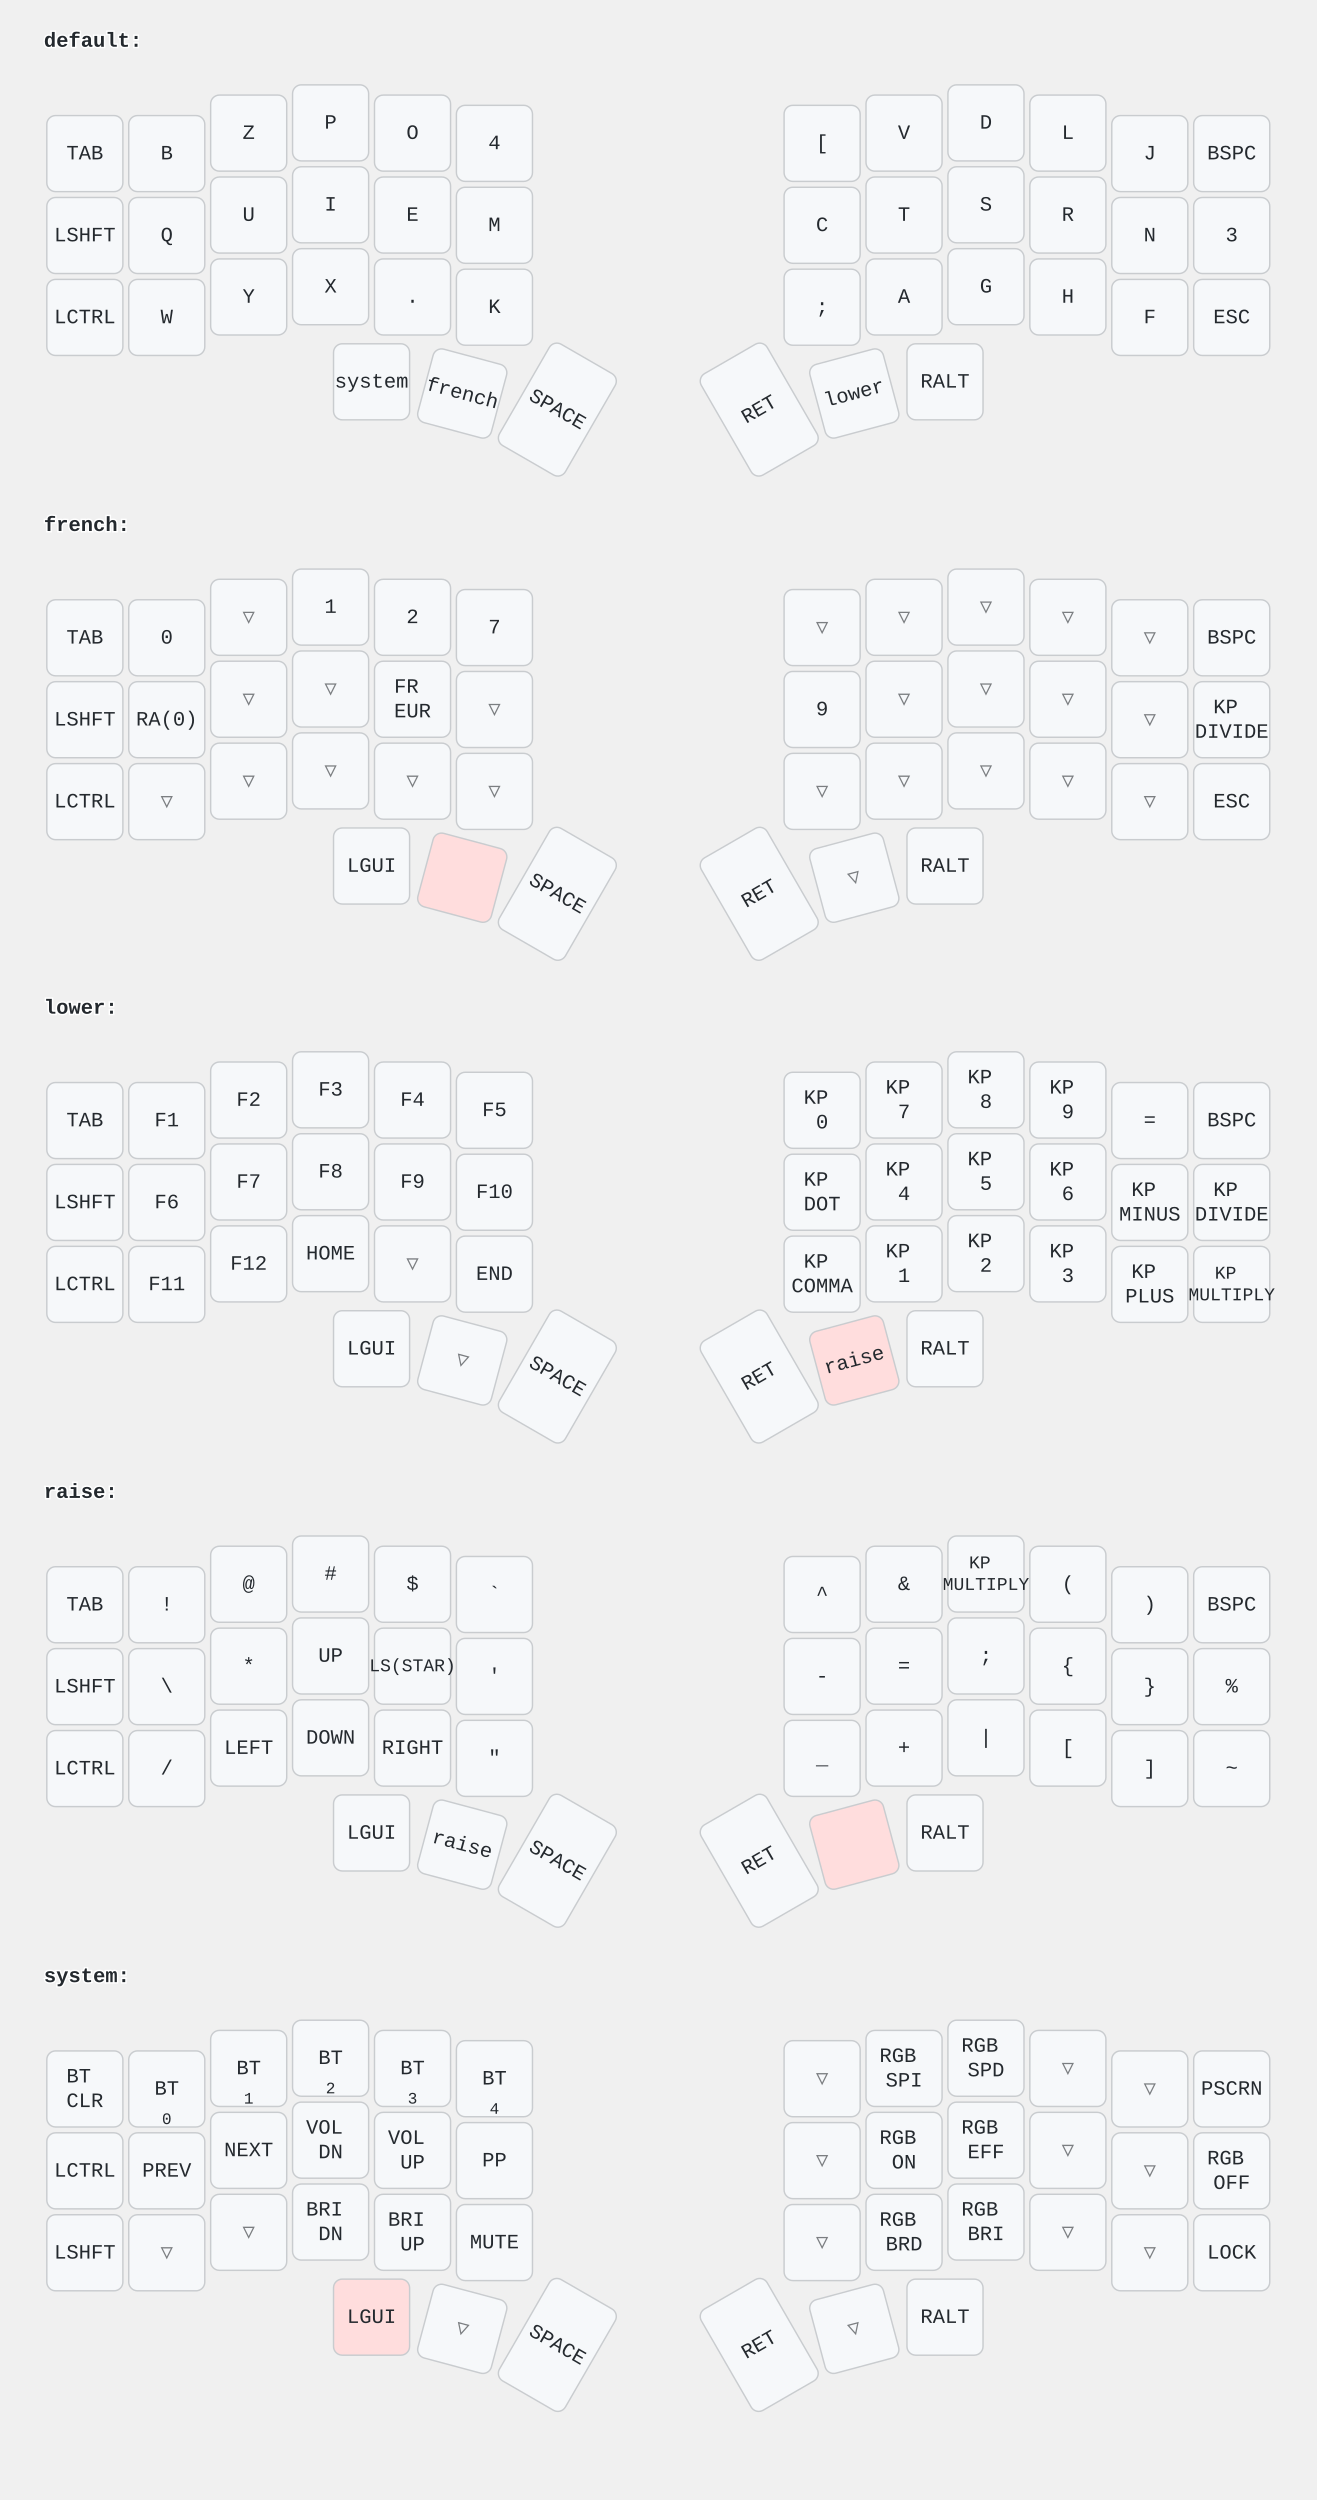
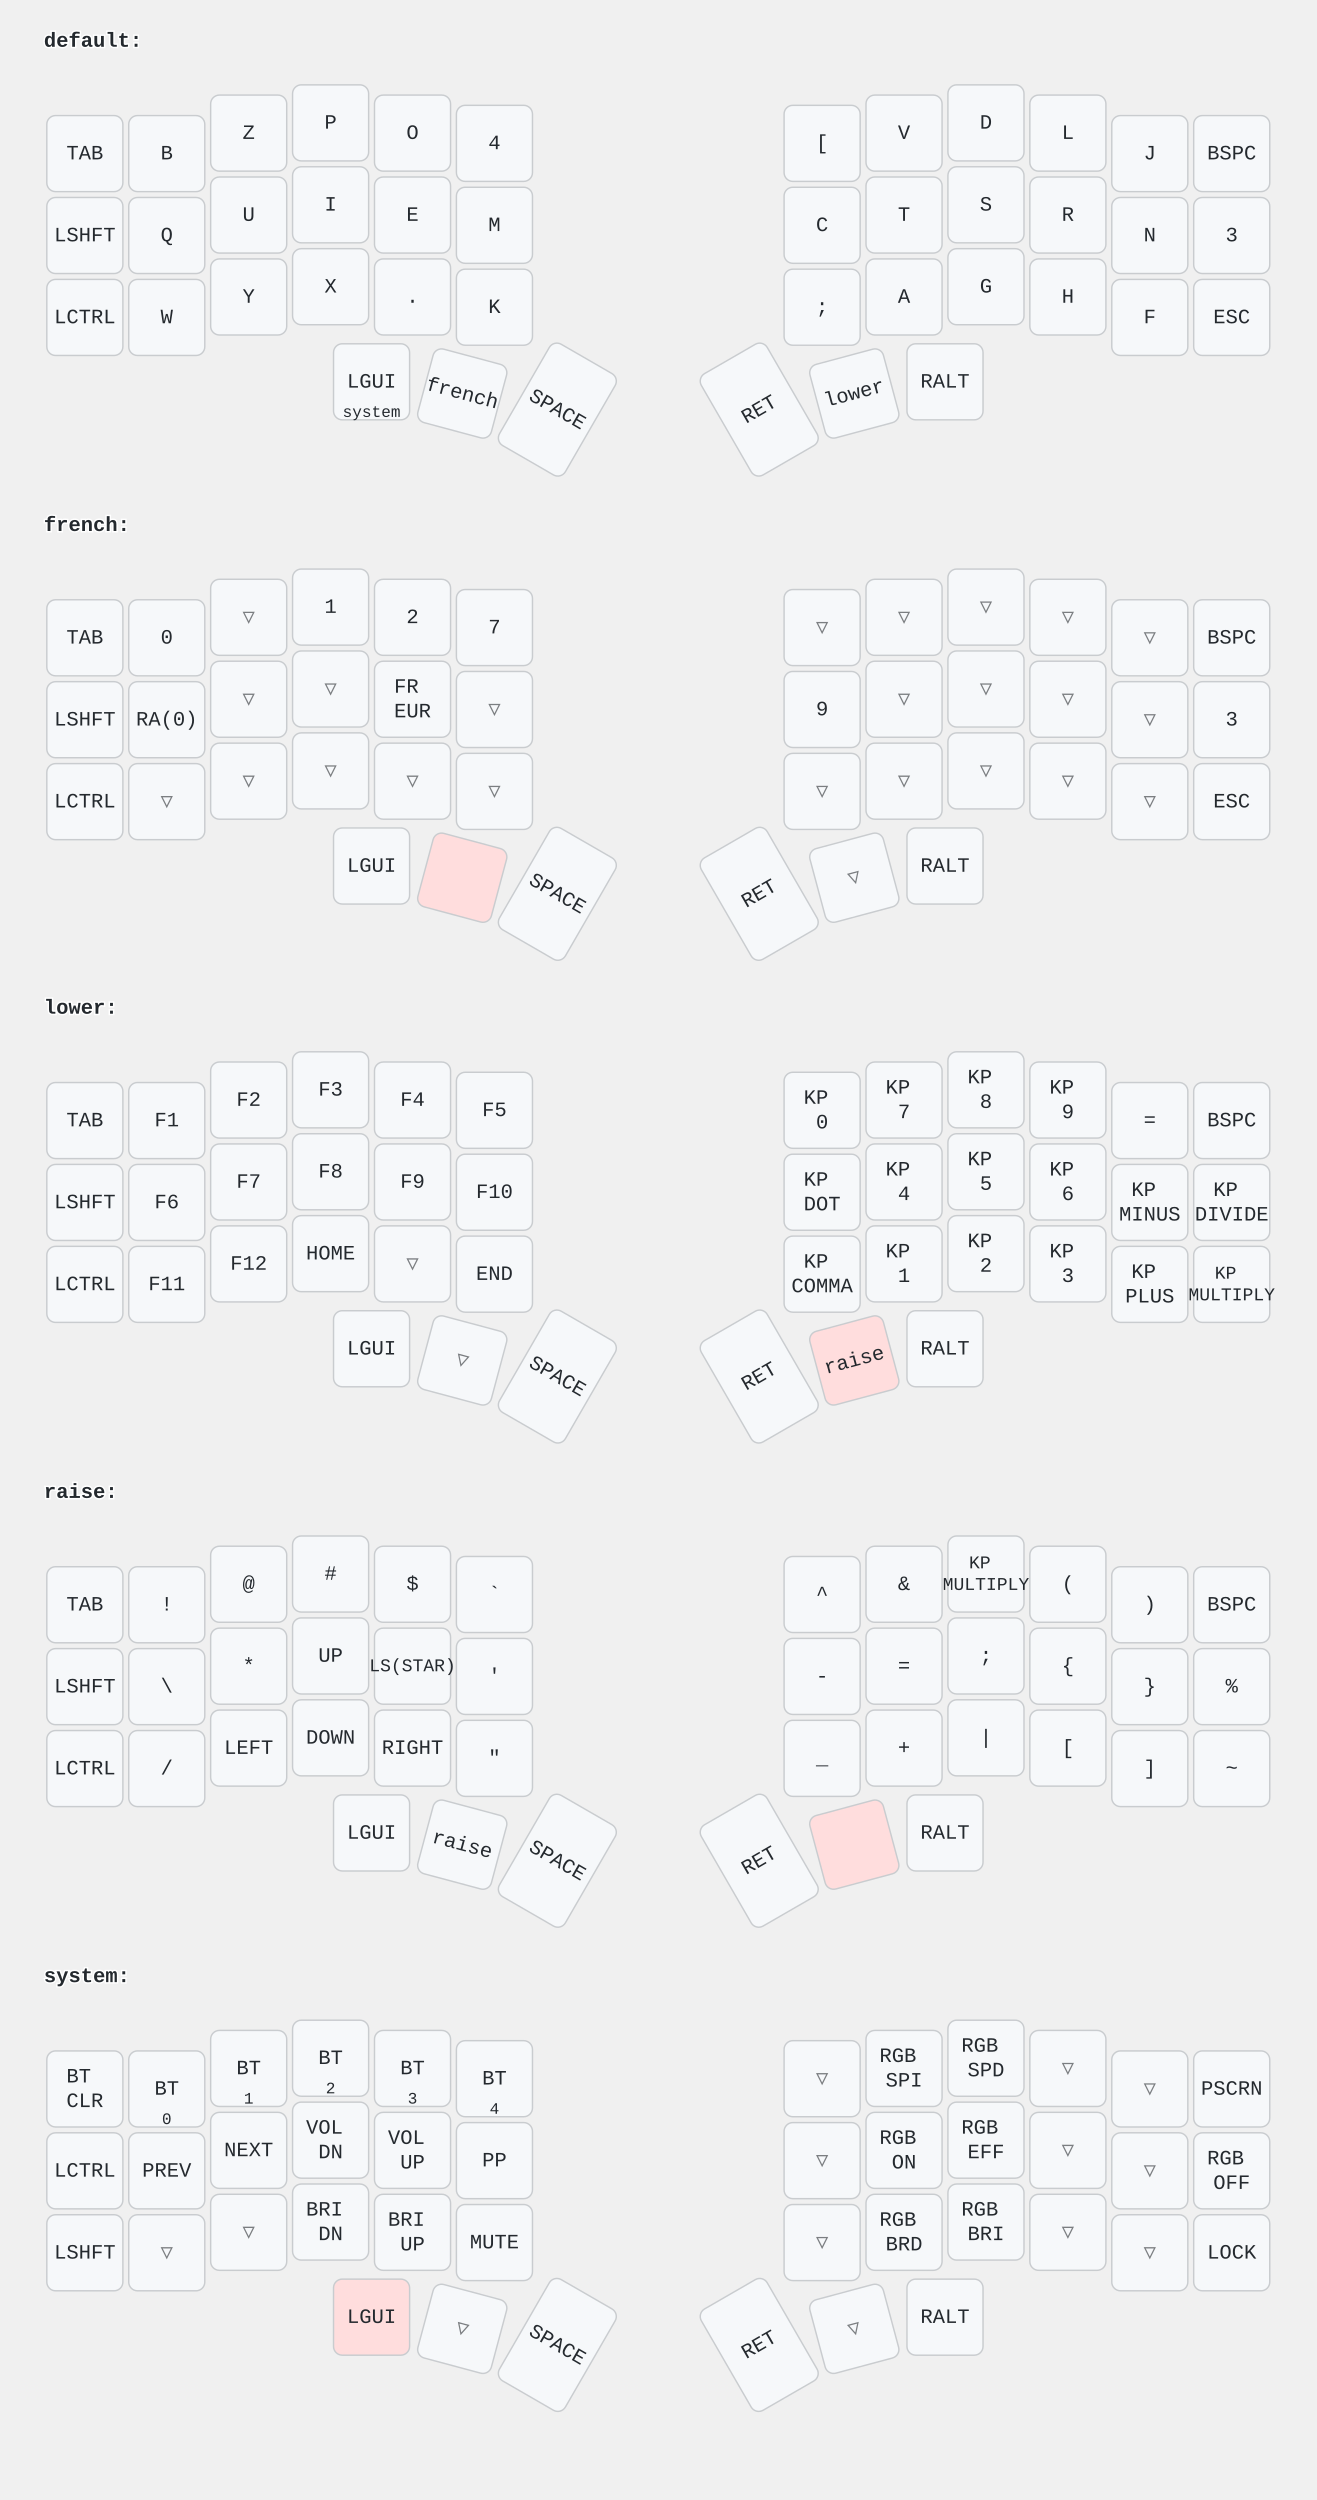
<svg xmlns="http://www.w3.org/2000/svg" width="900" height="1709" viewBox="0 0 900 1709" class="keymap">
  <style>/* inherit to force styles through use tags */
svg path {
    fill: inherit;
}

/* font and background color specifications */
svg.keymap {
    font-family: SFMono-Regular,Consolas,Liberation Mono,Menlo,monospace;
    font-size: 14px;
    font-kerning: normal;
    text-rendering: optimizeLegibility;
    fill: #24292e;
}

/* default key styling */
rect.key {
    fill: #f6f8fa;
}

rect.key, rect.combo {
    stroke: #c9cccf;
    stroke-width: 1;
}

/* default key side styling, only used is draw_key_sides is set */
rect.side {
    filter: brightness(90%);
}

/* color accent for combo boxes */
rect.combo, rect.combo-separate {
    fill: #cdf;
}

/* color accent for held keys */
rect.held, rect.combo.held {
    fill: #fdd;
}

/* color accent for ghost (optional) keys */
rect.ghost, rect.combo.ghost {
    stroke-dasharray: 4, 4;
    stroke-width: 2;
}

text {
    text-anchor: middle;
    dominant-baseline: middle;
}

/* styling for layer labels */
text.label {
    font-weight: bold;
    text-anchor: start;
    stroke: white;
    stroke-width: 2;
    paint-order: stroke;
}

/* styling for combo tap, and key hold/shifted label text */
text.combo, text.hold, text.shifted {
    font-size: 11px;
}

text.hold {
    text-anchor: middle;
    dominant-baseline: auto;
}

text.shifted {
    text-anchor: middle;
    dominant-baseline: hanging;
}

/* styling for hold/shifted label text in combo box */
text.combo.hold, text.combo.shifted {
    font-size: 8px;
}

/* lighter symbol for transparent keys */
text.trans {
    fill: #7b7e81;
}

/* styling for combo dendrons */
path.combo {
    stroke-width: 1;
    stroke: gray;
    fill: none;
}

/* Start Tabler Icons Cleanup */
/* cannot use height/width with glyphs */
.icon-tabler &gt; path {
    fill: inherit;
    stroke: inherit;
    stroke-width: 2;
}
/* hide tabler's default box */
.icon-tabler &gt; path[stroke="none"][fill="none"] {
    visibility: hidden;
}
/* End Tabler Icons Cleanup */
</style>
  <g transform="translate(30, 0)" class="layer-default">
    <text x="0" y="28" class="label">default:</text>
    <g transform="translate(0, 56)">
      <g transform="translate(28, 49)" class="key keypos-0">
        <rect rx="6" ry="6" x="-26" y="-26" width="52" height="52" class="key" />
        <text x="0" y="0" class="key tap">TAB</text>
      </g>
      <g transform="translate(84, 49)" class="key keypos-1">
        <rect rx="6" ry="6" x="-26" y="-26" width="52" height="52" class="key" />
        <text x="0" y="0" class="key tap">B</text>
      </g>
      <g transform="translate(140, 35)" class="key keypos-2">
        <rect rx="6" ry="6" x="-26" y="-26" width="52" height="52" class="key" />
        <text x="0" y="0" class="key tap">Z</text>
      </g>
      <g transform="translate(196, 28)" class="key keypos-3">
        <rect rx="6" ry="6" x="-26" y="-26" width="52" height="52" class="key" />
        <text x="0" y="0" class="key tap">P</text>
      </g>
      <g transform="translate(252, 35)" class="key keypos-4">
        <rect rx="6" ry="6" x="-26" y="-26" width="52" height="52" class="key" />
        <text x="0" y="0" class="key tap">O</text>
      </g>
      <g transform="translate(308, 42)" class="key keypos-5">
        <rect rx="6" ry="6" x="-26" y="-26" width="52" height="52" class="key" />
        <text x="0" y="0" class="key tap">4</text>
      </g>
      <g transform="translate(532, 42)" class="key keypos-6">
        <rect rx="6" ry="6" x="-26" y="-26" width="52" height="52" class="key" />
        <text x="0" y="0" class="key tap">[</text>
      </g>
      <g transform="translate(588, 35)" class="key keypos-7">
        <rect rx="6" ry="6" x="-26" y="-26" width="52" height="52" class="key" />
        <text x="0" y="0" class="key tap">V</text>
      </g>
      <g transform="translate(644, 28)" class="key keypos-8">
        <rect rx="6" ry="6" x="-26" y="-26" width="52" height="52" class="key" />
        <text x="0" y="0" class="key tap">D</text>
      </g>
      <g transform="translate(700, 35)" class="key keypos-9">
        <rect rx="6" ry="6" x="-26" y="-26" width="52" height="52" class="key" />
        <text x="0" y="0" class="key tap">L</text>
      </g>
      <g transform="translate(756, 49)" class="key keypos-10">
        <rect rx="6" ry="6" x="-26" y="-26" width="52" height="52" class="key" />
        <text x="0" y="0" class="key tap">J</text>
      </g>
      <g transform="translate(812, 49)" class="key keypos-11">
        <rect rx="6" ry="6" x="-26" y="-26" width="52" height="52" class="key" />
        <text x="0" y="0" class="key tap">BSPC</text>
      </g>
      <g transform="translate(28, 105)" class="key keypos-12">
        <rect rx="6" ry="6" x="-26" y="-26" width="52" height="52" class="key" />
        <text x="0" y="0" class="key tap">LSHFT</text>
      </g>
      <g transform="translate(84, 105)" class="key keypos-13">
        <rect rx="6" ry="6" x="-26" y="-26" width="52" height="52" class="key" />
        <text x="0" y="0" class="key tap">Q</text>
      </g>
      <g transform="translate(140, 91)" class="key keypos-14">
        <rect rx="6" ry="6" x="-26" y="-26" width="52" height="52" class="key" />
        <text x="0" y="0" class="key tap">U</text>
      </g>
      <g transform="translate(196, 84)" class="key keypos-15">
        <rect rx="6" ry="6" x="-26" y="-26" width="52" height="52" class="key" />
        <text x="0" y="0" class="key tap">I</text>
      </g>
      <g transform="translate(252, 91)" class="key keypos-16">
        <rect rx="6" ry="6" x="-26" y="-26" width="52" height="52" class="key" />
        <text x="0" y="0" class="key tap">E</text>
      </g>
      <g transform="translate(308, 98)" class="key keypos-17">
        <rect rx="6" ry="6" x="-26" y="-26" width="52" height="52" class="key" />
        <text x="0" y="0" class="key tap">M</text>
      </g>
      <g transform="translate(532, 98)" class="key keypos-18">
        <rect rx="6" ry="6" x="-26" y="-26" width="52" height="52" class="key" />
        <text x="0" y="0" class="key tap">C</text>
      </g>
      <g transform="translate(588, 91)" class="key keypos-19">
        <rect rx="6" ry="6" x="-26" y="-26" width="52" height="52" class="key" />
        <text x="0" y="0" class="key tap">T</text>
      </g>
      <g transform="translate(644, 84)" class="key keypos-20">
        <rect rx="6" ry="6" x="-26" y="-26" width="52" height="52" class="key" />
        <text x="0" y="0" class="key tap">S</text>
      </g>
      <g transform="translate(700, 91)" class="key keypos-21">
        <rect rx="6" ry="6" x="-26" y="-26" width="52" height="52" class="key" />
        <text x="0" y="0" class="key tap">R</text>
      </g>
      <g transform="translate(756, 105)" class="key keypos-22">
        <rect rx="6" ry="6" x="-26" y="-26" width="52" height="52" class="key" />
        <text x="0" y="0" class="key tap">N</text>
      </g>
      <g transform="translate(812, 105)" class="key keypos-23">
        <rect rx="6" ry="6" x="-26" y="-26" width="52" height="52" class="key" />
        <text x="0" y="0" class="key tap">3</text>
      </g>
      <g transform="translate(28, 161)" class="key keypos-24">
        <rect rx="6" ry="6" x="-26" y="-26" width="52" height="52" class="key" />
        <text x="0" y="0" class="key tap">LCTRL</text>
      </g>
      <g transform="translate(84, 161)" class="key keypos-25">
        <rect rx="6" ry="6" x="-26" y="-26" width="52" height="52" class="key" />
        <text x="0" y="0" class="key tap">W</text>
      </g>
      <g transform="translate(140, 147)" class="key keypos-26">
        <rect rx="6" ry="6" x="-26" y="-26" width="52" height="52" class="key" />
        <text x="0" y="0" class="key tap">Y</text>
      </g>
      <g transform="translate(196, 140)" class="key keypos-27">
        <rect rx="6" ry="6" x="-26" y="-26" width="52" height="52" class="key" />
        <text x="0" y="0" class="key tap">X</text>
      </g>
      <g transform="translate(252, 147)" class="key keypos-28">
        <rect rx="6" ry="6" x="-26" y="-26" width="52" height="52" class="key" />
        <text x="0" y="0" class="key tap">.</text>
      </g>
      <g transform="translate(308, 154)" class="key keypos-29">
        <rect rx="6" ry="6" x="-26" y="-26" width="52" height="52" class="key" />
        <text x="0" y="0" class="key tap">K</text>
      </g>
      <g transform="translate(532, 154)" class="key keypos-30">
        <rect rx="6" ry="6" x="-26" y="-26" width="52" height="52" class="key" />
        <text x="0" y="0" class="key tap">;</text>
      </g>
      <g transform="translate(588, 147)" class="key keypos-31">
        <rect rx="6" ry="6" x="-26" y="-26" width="52" height="52" class="key" />
        <text x="0" y="0" class="key tap">A</text>
      </g>
      <g transform="translate(644, 140)" class="key keypos-32">
        <rect rx="6" ry="6" x="-26" y="-26" width="52" height="52" class="key" />
        <text x="0" y="0" class="key tap">G</text>
      </g>
      <g transform="translate(700, 147)" class="key keypos-33">
        <rect rx="6" ry="6" x="-26" y="-26" width="52" height="52" class="key" />
        <text x="0" y="0" class="key tap">H</text>
      </g>
      <g transform="translate(756, 161)" class="key keypos-34">
        <rect rx="6" ry="6" x="-26" y="-26" width="52" height="52" class="key" />
        <text x="0" y="0" class="key tap">F</text>
      </g>
      <g transform="translate(812, 161)" class="key keypos-35">
        <rect rx="6" ry="6" x="-26" y="-26" width="52" height="52" class="key" />
        <text x="0" y="0" class="key tap">ESC</text>
      </g>
      <g transform="translate(224, 205)" class="key keypos-36">
        <rect rx="6" ry="6" x="-26" y="-26" width="52" height="52" class="key" />
-         <text x="0" y="0" class="key tap">system</text>
+         <text x="0" y="0" class="key tap">LGUI</text>
+         <text x="0" y="24" class="key hold">system</text>
      </g>
      <g transform="translate(286, 213) rotate(15.0)" class="key keypos-37">
        <rect rx="6" ry="6" x="-26" y="-26" width="52" height="52" class="key" />
        <text x="0" y="0" class="key tap">french</text>
      </g>
      <g transform="translate(351, 224) rotate(30.0)" class="key keypos-38">
        <rect rx="6" ry="6" x="-26" y="-40" width="52" height="80" class="key" />
        <text x="0" y="0" class="key tap">SPACE</text>
      </g>
      <g transform="translate(489, 224) rotate(-30.0)" class="key keypos-39">
        <rect rx="6" ry="6" x="-26" y="-40" width="52" height="80" class="key" />
        <text x="0" y="0" class="key tap">RET</text>
      </g>
      <g transform="translate(554, 213) rotate(-15.0)" class="key keypos-40">
        <rect rx="6" ry="6" x="-26" y="-26" width="52" height="52" class="key" />
        <text x="0" y="0" class="key tap">lower</text>
      </g>
      <g transform="translate(616, 205)" class="key keypos-41">
        <rect rx="6" ry="6" x="-26" y="-26" width="52" height="52" class="key" />
        <text x="0" y="0" class="key tap">RALT</text>
      </g>
    </g>
  </g>
  <g transform="translate(30, 331)" class="layer-french">
    <text x="0" y="28" class="label">french:</text>
    <g transform="translate(0, 56)">
      <g transform="translate(28, 49)" class="key keypos-0">
        <rect rx="6" ry="6" x="-26" y="-26" width="52" height="52" class="key" />
        <text x="0" y="0" class="key tap">TAB</text>
      </g>
      <g transform="translate(84, 49)" class="key keypos-1">
        <rect rx="6" ry="6" x="-26" y="-26" width="52" height="52" class="key" />
        <text x="0" y="0" class="key tap">0</text>
      </g>
      <g transform="translate(140, 35)" class="key trans keypos-2">
        <rect rx="6" ry="6" x="-26" y="-26" width="52" height="52" class="key trans" />
        <text x="0" y="0" class="key trans tap">▽</text>
      </g>
      <g transform="translate(196, 28)" class="key keypos-3">
        <rect rx="6" ry="6" x="-26" y="-26" width="52" height="52" class="key" />
        <text x="0" y="0" class="key tap">1</text>
      </g>
      <g transform="translate(252, 35)" class="key keypos-4">
        <rect rx="6" ry="6" x="-26" y="-26" width="52" height="52" class="key" />
        <text x="0" y="0" class="key tap">2</text>
      </g>
      <g transform="translate(308, 42)" class="key keypos-5">
        <rect rx="6" ry="6" x="-26" y="-26" width="52" height="52" class="key" />
        <text x="0" y="0" class="key tap">7</text>
      </g>
      <g transform="translate(532, 42)" class="key trans keypos-6">
        <rect rx="6" ry="6" x="-26" y="-26" width="52" height="52" class="key trans" />
        <text x="0" y="0" class="key trans tap">▽</text>
      </g>
      <g transform="translate(588, 35)" class="key trans keypos-7">
        <rect rx="6" ry="6" x="-26" y="-26" width="52" height="52" class="key trans" />
        <text x="0" y="0" class="key trans tap">▽</text>
      </g>
      <g transform="translate(644, 28)" class="key trans keypos-8">
        <rect rx="6" ry="6" x="-26" y="-26" width="52" height="52" class="key trans" />
        <text x="0" y="0" class="key trans tap">▽</text>
      </g>
      <g transform="translate(700, 35)" class="key trans keypos-9">
        <rect rx="6" ry="6" x="-26" y="-26" width="52" height="52" class="key trans" />
        <text x="0" y="0" class="key trans tap">▽</text>
      </g>
      <g transform="translate(756, 49)" class="key trans keypos-10">
        <rect rx="6" ry="6" x="-26" y="-26" width="52" height="52" class="key trans" />
        <text x="0" y="0" class="key trans tap">▽</text>
      </g>
      <g transform="translate(812, 49)" class="key keypos-11">
        <rect rx="6" ry="6" x="-26" y="-26" width="52" height="52" class="key" />
        <text x="0" y="0" class="key tap">BSPC</text>
      </g>
      <g transform="translate(28, 105)" class="key keypos-12">
        <rect rx="6" ry="6" x="-26" y="-26" width="52" height="52" class="key" />
        <text x="0" y="0" class="key tap">LSHFT</text>
      </g>
      <g transform="translate(84, 105)" class="key keypos-13">
        <rect rx="6" ry="6" x="-26" y="-26" width="52" height="52" class="key" />
        <text x="0" y="0" class="key tap">RA(0)</text>
      </g>
      <g transform="translate(140, 91)" class="key trans keypos-14">
        <rect rx="6" ry="6" x="-26" y="-26" width="52" height="52" class="key trans" />
        <text x="0" y="0" class="key trans tap">▽</text>
      </g>
      <g transform="translate(196, 84)" class="key trans keypos-15">
        <rect rx="6" ry="6" x="-26" y="-26" width="52" height="52" class="key trans" />
        <text x="0" y="0" class="key trans tap">▽</text>
      </g>
      <g transform="translate(252, 91)" class="key keypos-16">
        <rect rx="6" ry="6" x="-26" y="-26" width="52" height="52" class="key" />
        <text x="0" y="0" class="key tap">
          <tspan x="0" dy="-0.6em">FR</tspan>
          <tspan x="0" dy="1.2em">EUR</tspan>
        </text>
      </g>
      <g transform="translate(308, 98)" class="key trans keypos-17">
        <rect rx="6" ry="6" x="-26" y="-26" width="52" height="52" class="key trans" />
        <text x="0" y="0" class="key trans tap">▽</text>
      </g>
      <g transform="translate(532, 98)" class="key keypos-18">
        <rect rx="6" ry="6" x="-26" y="-26" width="52" height="52" class="key" />
        <text x="0" y="0" class="key tap">9</text>
      </g>
      <g transform="translate(588, 91)" class="key trans keypos-19">
        <rect rx="6" ry="6" x="-26" y="-26" width="52" height="52" class="key trans" />
        <text x="0" y="0" class="key trans tap">▽</text>
      </g>
      <g transform="translate(644, 84)" class="key trans keypos-20">
        <rect rx="6" ry="6" x="-26" y="-26" width="52" height="52" class="key trans" />
        <text x="0" y="0" class="key trans tap">▽</text>
      </g>
      <g transform="translate(700, 91)" class="key trans keypos-21">
        <rect rx="6" ry="6" x="-26" y="-26" width="52" height="52" class="key trans" />
        <text x="0" y="0" class="key trans tap">▽</text>
      </g>
      <g transform="translate(756, 105)" class="key trans keypos-22">
        <rect rx="6" ry="6" x="-26" y="-26" width="52" height="52" class="key trans" />
        <text x="0" y="0" class="key trans tap">▽</text>
      </g>
      <g transform="translate(812, 105)" class="key keypos-23">
        <rect rx="6" ry="6" x="-26" y="-26" width="52" height="52" class="key" />
-         <text x="0" y="0" class="key tap">
-           <tspan x="0" dy="-0.6em">KP</tspan>
-           <tspan x="0" dy="1.2em">DIVIDE</tspan>
-         </text>
+         <text x="0" y="0" class="key tap">3</text>
      </g>
      <g transform="translate(28, 161)" class="key keypos-24">
        <rect rx="6" ry="6" x="-26" y="-26" width="52" height="52" class="key" />
        <text x="0" y="0" class="key tap">LCTRL</text>
      </g>
      <g transform="translate(84, 161)" class="key trans keypos-25">
        <rect rx="6" ry="6" x="-26" y="-26" width="52" height="52" class="key trans" />
        <text x="0" y="0" class="key trans tap">▽</text>
      </g>
      <g transform="translate(140, 147)" class="key trans keypos-26">
        <rect rx="6" ry="6" x="-26" y="-26" width="52" height="52" class="key trans" />
        <text x="0" y="0" class="key trans tap">▽</text>
      </g>
      <g transform="translate(196, 140)" class="key trans keypos-27">
        <rect rx="6" ry="6" x="-26" y="-26" width="52" height="52" class="key trans" />
        <text x="0" y="0" class="key trans tap">▽</text>
      </g>
      <g transform="translate(252, 147)" class="key trans keypos-28">
        <rect rx="6" ry="6" x="-26" y="-26" width="52" height="52" class="key trans" />
        <text x="0" y="0" class="key trans tap">▽</text>
      </g>
      <g transform="translate(308, 154)" class="key trans keypos-29">
        <rect rx="6" ry="6" x="-26" y="-26" width="52" height="52" class="key trans" />
        <text x="0" y="0" class="key trans tap">▽</text>
      </g>
      <g transform="translate(532, 154)" class="key trans keypos-30">
        <rect rx="6" ry="6" x="-26" y="-26" width="52" height="52" class="key trans" />
        <text x="0" y="0" class="key trans tap">▽</text>
      </g>
      <g transform="translate(588, 147)" class="key trans keypos-31">
        <rect rx="6" ry="6" x="-26" y="-26" width="52" height="52" class="key trans" />
        <text x="0" y="0" class="key trans tap">▽</text>
      </g>
      <g transform="translate(644, 140)" class="key trans keypos-32">
        <rect rx="6" ry="6" x="-26" y="-26" width="52" height="52" class="key trans" />
        <text x="0" y="0" class="key trans tap">▽</text>
      </g>
      <g transform="translate(700, 147)" class="key trans keypos-33">
        <rect rx="6" ry="6" x="-26" y="-26" width="52" height="52" class="key trans" />
        <text x="0" y="0" class="key trans tap">▽</text>
      </g>
      <g transform="translate(756, 161)" class="key trans keypos-34">
        <rect rx="6" ry="6" x="-26" y="-26" width="52" height="52" class="key trans" />
        <text x="0" y="0" class="key trans tap">▽</text>
      </g>
      <g transform="translate(812, 161)" class="key keypos-35">
        <rect rx="6" ry="6" x="-26" y="-26" width="52" height="52" class="key" />
        <text x="0" y="0" class="key tap">ESC</text>
      </g>
      <g transform="translate(224, 205)" class="key keypos-36">
        <rect rx="6" ry="6" x="-26" y="-26" width="52" height="52" class="key" />
        <text x="0" y="0" class="key tap">LGUI</text>
      </g>
      <g transform="translate(286, 213) rotate(15.0)" class="key held keypos-37">
        <rect rx="6" ry="6" x="-26" y="-26" width="52" height="52" class="key held" />
      </g>
      <g transform="translate(351, 224) rotate(30.0)" class="key keypos-38">
        <rect rx="6" ry="6" x="-26" y="-40" width="52" height="80" class="key" />
        <text x="0" y="0" class="key tap">SPACE</text>
      </g>
      <g transform="translate(489, 224) rotate(-30.0)" class="key keypos-39">
        <rect rx="6" ry="6" x="-26" y="-40" width="52" height="80" class="key" />
        <text x="0" y="0" class="key tap">RET</text>
      </g>
      <g transform="translate(554, 213) rotate(-15.0)" class="key trans keypos-40">
        <rect rx="6" ry="6" x="-26" y="-26" width="52" height="52" class="key trans" />
        <text x="0" y="0" class="key trans tap">▽</text>
      </g>
      <g transform="translate(616, 205)" class="key keypos-41">
        <rect rx="6" ry="6" x="-26" y="-26" width="52" height="52" class="key" />
        <text x="0" y="0" class="key tap">RALT</text>
      </g>
    </g>
  </g>
  <g transform="translate(30, 661)" class="layer-lower">
    <text x="0" y="28" class="label">lower:</text>
    <g transform="translate(0, 56)">
      <g transform="translate(28, 49)" class="key keypos-0">
        <rect rx="6" ry="6" x="-26" y="-26" width="52" height="52" class="key" />
        <text x="0" y="0" class="key tap">TAB</text>
      </g>
      <g transform="translate(84, 49)" class="key keypos-1">
        <rect rx="6" ry="6" x="-26" y="-26" width="52" height="52" class="key" />
        <text x="0" y="0" class="key tap">F1</text>
      </g>
      <g transform="translate(140, 35)" class="key keypos-2">
        <rect rx="6" ry="6" x="-26" y="-26" width="52" height="52" class="key" />
        <text x="0" y="0" class="key tap">F2</text>
      </g>
      <g transform="translate(196, 28)" class="key keypos-3">
        <rect rx="6" ry="6" x="-26" y="-26" width="52" height="52" class="key" />
        <text x="0" y="0" class="key tap">F3</text>
      </g>
      <g transform="translate(252, 35)" class="key keypos-4">
        <rect rx="6" ry="6" x="-26" y="-26" width="52" height="52" class="key" />
        <text x="0" y="0" class="key tap">F4</text>
      </g>
      <g transform="translate(308, 42)" class="key keypos-5">
        <rect rx="6" ry="6" x="-26" y="-26" width="52" height="52" class="key" />
        <text x="0" y="0" class="key tap">F5</text>
      </g>
      <g transform="translate(532, 42)" class="key keypos-6">
        <rect rx="6" ry="6" x="-26" y="-26" width="52" height="52" class="key" />
        <text x="0" y="0" class="key tap">
          <tspan x="0" dy="-0.6em">KP</tspan>
          <tspan x="0" dy="1.2em">0</tspan>
        </text>
      </g>
      <g transform="translate(588, 35)" class="key keypos-7">
        <rect rx="6" ry="6" x="-26" y="-26" width="52" height="52" class="key" />
        <text x="0" y="0" class="key tap">
          <tspan x="0" dy="-0.6em">KP</tspan>
          <tspan x="0" dy="1.2em">7</tspan>
        </text>
      </g>
      <g transform="translate(644, 28)" class="key keypos-8">
        <rect rx="6" ry="6" x="-26" y="-26" width="52" height="52" class="key" />
        <text x="0" y="0" class="key tap">
          <tspan x="0" dy="-0.6em">KP</tspan>
          <tspan x="0" dy="1.2em">8</tspan>
        </text>
      </g>
      <g transform="translate(700, 35)" class="key keypos-9">
        <rect rx="6" ry="6" x="-26" y="-26" width="52" height="52" class="key" />
        <text x="0" y="0" class="key tap">
          <tspan x="0" dy="-0.6em">KP</tspan>
          <tspan x="0" dy="1.2em">9</tspan>
        </text>
      </g>
      <g transform="translate(756, 49)" class="key keypos-10">
        <rect rx="6" ry="6" x="-26" y="-26" width="52" height="52" class="key" />
        <text x="0" y="0" class="key tap">=</text>
      </g>
      <g transform="translate(812, 49)" class="key keypos-11">
        <rect rx="6" ry="6" x="-26" y="-26" width="52" height="52" class="key" />
        <text x="0" y="0" class="key tap">BSPC</text>
      </g>
      <g transform="translate(28, 105)" class="key keypos-12">
        <rect rx="6" ry="6" x="-26" y="-26" width="52" height="52" class="key" />
        <text x="0" y="0" class="key tap">LSHFT</text>
      </g>
      <g transform="translate(84, 105)" class="key keypos-13">
        <rect rx="6" ry="6" x="-26" y="-26" width="52" height="52" class="key" />
        <text x="0" y="0" class="key tap">F6</text>
      </g>
      <g transform="translate(140, 91)" class="key keypos-14">
        <rect rx="6" ry="6" x="-26" y="-26" width="52" height="52" class="key" />
        <text x="0" y="0" class="key tap">F7</text>
      </g>
      <g transform="translate(196, 84)" class="key keypos-15">
        <rect rx="6" ry="6" x="-26" y="-26" width="52" height="52" class="key" />
        <text x="0" y="0" class="key tap">F8</text>
      </g>
      <g transform="translate(252, 91)" class="key keypos-16">
        <rect rx="6" ry="6" x="-26" y="-26" width="52" height="52" class="key" />
        <text x="0" y="0" class="key tap">F9</text>
      </g>
      <g transform="translate(308, 98)" class="key keypos-17">
        <rect rx="6" ry="6" x="-26" y="-26" width="52" height="52" class="key" />
        <text x="0" y="0" class="key tap">F10</text>
      </g>
      <g transform="translate(532, 98)" class="key keypos-18">
        <rect rx="6" ry="6" x="-26" y="-26" width="52" height="52" class="key" />
        <text x="0" y="0" class="key tap">
          <tspan x="0" dy="-0.6em">KP</tspan>
          <tspan x="0" dy="1.2em">DOT</tspan>
        </text>
      </g>
      <g transform="translate(588, 91)" class="key keypos-19">
        <rect rx="6" ry="6" x="-26" y="-26" width="52" height="52" class="key" />
        <text x="0" y="0" class="key tap">
          <tspan x="0" dy="-0.6em">KP</tspan>
          <tspan x="0" dy="1.2em">4</tspan>
        </text>
      </g>
      <g transform="translate(644, 84)" class="key keypos-20">
        <rect rx="6" ry="6" x="-26" y="-26" width="52" height="52" class="key" />
        <text x="0" y="0" class="key tap">
          <tspan x="0" dy="-0.6em">KP</tspan>
          <tspan x="0" dy="1.2em">5</tspan>
        </text>
      </g>
      <g transform="translate(700, 91)" class="key keypos-21">
        <rect rx="6" ry="6" x="-26" y="-26" width="52" height="52" class="key" />
        <text x="0" y="0" class="key tap">
          <tspan x="0" dy="-0.6em">KP</tspan>
          <tspan x="0" dy="1.2em">6</tspan>
        </text>
      </g>
      <g transform="translate(756, 105)" class="key keypos-22">
        <rect rx="6" ry="6" x="-26" y="-26" width="52" height="52" class="key" />
        <text x="0" y="0" class="key tap">
          <tspan x="0" dy="-0.6em">KP</tspan>
          <tspan x="0" dy="1.2em">MINUS</tspan>
        </text>
      </g>
      <g transform="translate(812, 105)" class="key keypos-23">
        <rect rx="6" ry="6" x="-26" y="-26" width="52" height="52" class="key" />
        <text x="0" y="0" class="key tap">
          <tspan x="0" dy="-0.6em">KP</tspan>
          <tspan x="0" dy="1.2em">DIVIDE</tspan>
        </text>
      </g>
      <g transform="translate(28, 161)" class="key keypos-24">
        <rect rx="6" ry="6" x="-26" y="-26" width="52" height="52" class="key" />
        <text x="0" y="0" class="key tap">LCTRL</text>
      </g>
      <g transform="translate(84, 161)" class="key keypos-25">
        <rect rx="6" ry="6" x="-26" y="-26" width="52" height="52" class="key" />
        <text x="0" y="0" class="key tap">F11</text>
      </g>
      <g transform="translate(140, 147)" class="key keypos-26">
        <rect rx="6" ry="6" x="-26" y="-26" width="52" height="52" class="key" />
        <text x="0" y="0" class="key tap">F12</text>
      </g>
      <g transform="translate(196, 140)" class="key keypos-27">
        <rect rx="6" ry="6" x="-26" y="-26" width="52" height="52" class="key" />
        <text x="0" y="0" class="key tap">HOME</text>
      </g>
      <g transform="translate(252, 147)" class="key trans keypos-28">
        <rect rx="6" ry="6" x="-26" y="-26" width="52" height="52" class="key trans" />
        <text x="0" y="0" class="key trans tap">▽</text>
      </g>
      <g transform="translate(308, 154)" class="key keypos-29">
        <rect rx="6" ry="6" x="-26" y="-26" width="52" height="52" class="key" />
        <text x="0" y="0" class="key tap">END</text>
      </g>
      <g transform="translate(532, 154)" class="key keypos-30">
        <rect rx="6" ry="6" x="-26" y="-26" width="52" height="52" class="key" />
        <text x="0" y="0" class="key tap">
          <tspan x="0" dy="-0.6em">KP</tspan>
          <tspan x="0" dy="1.2em">COMMA</tspan>
        </text>
      </g>
      <g transform="translate(588, 147)" class="key keypos-31">
        <rect rx="6" ry="6" x="-26" y="-26" width="52" height="52" class="key" />
        <text x="0" y="0" class="key tap">
          <tspan x="0" dy="-0.6em">KP</tspan>
          <tspan x="0" dy="1.2em">1</tspan>
        </text>
      </g>
      <g transform="translate(644, 140)" class="key keypos-32">
        <rect rx="6" ry="6" x="-26" y="-26" width="52" height="52" class="key" />
        <text x="0" y="0" class="key tap">
          <tspan x="0" dy="-0.6em">KP</tspan>
          <tspan x="0" dy="1.2em">2</tspan>
        </text>
      </g>
      <g transform="translate(700, 147)" class="key keypos-33">
        <rect rx="6" ry="6" x="-26" y="-26" width="52" height="52" class="key" />
        <text x="0" y="0" class="key tap">
          <tspan x="0" dy="-0.6em">KP</tspan>
          <tspan x="0" dy="1.2em">3</tspan>
        </text>
      </g>
      <g transform="translate(756, 161)" class="key keypos-34">
        <rect rx="6" ry="6" x="-26" y="-26" width="52" height="52" class="key" />
        <text x="0" y="0" class="key tap">
          <tspan x="0" dy="-0.6em">KP</tspan>
          <tspan x="0" dy="1.2em">PLUS</tspan>
        </text>
      </g>
      <g transform="translate(812, 161)" class="key keypos-35">
        <rect rx="6" ry="6" x="-26" y="-26" width="52" height="52" class="key" />
        <text x="0" y="0" class="key tap">
          <tspan x="0" dy="-0.6em" style="font-size: 88%">KP</tspan>
          <tspan x="0" dy="1.2em" style="font-size: 88%">MULTIPLY</tspan>
        </text>
      </g>
      <g transform="translate(224, 205)" class="key keypos-36">
        <rect rx="6" ry="6" x="-26" y="-26" width="52" height="52" class="key" />
        <text x="0" y="0" class="key tap">LGUI</text>
      </g>
      <g transform="translate(286, 213) rotate(15.0)" class="key trans keypos-37">
        <rect rx="6" ry="6" x="-26" y="-26" width="52" height="52" class="key trans" />
        <text x="0" y="0" class="key trans tap">▽</text>
      </g>
      <g transform="translate(351, 224) rotate(30.0)" class="key keypos-38">
        <rect rx="6" ry="6" x="-26" y="-40" width="52" height="80" class="key" />
        <text x="0" y="0" class="key tap">SPACE</text>
      </g>
      <g transform="translate(489, 224) rotate(-30.0)" class="key keypos-39">
        <rect rx="6" ry="6" x="-26" y="-40" width="52" height="80" class="key" />
        <text x="0" y="0" class="key tap">RET</text>
      </g>
      <g transform="translate(554, 213) rotate(-15.0)" class="key held keypos-40">
        <rect rx="6" ry="6" x="-26" y="-26" width="52" height="52" class="key held" />
        <text x="0" y="0" class="key held tap">raise</text>
      </g>
      <g transform="translate(616, 205)" class="key keypos-41">
        <rect rx="6" ry="6" x="-26" y="-26" width="52" height="52" class="key" />
        <text x="0" y="0" class="key tap">RALT</text>
      </g>
    </g>
  </g>
  <g transform="translate(30, 992)" class="layer-raise">
    <text x="0" y="28" class="label">raise:</text>
    <g transform="translate(0, 56)">
      <g transform="translate(28, 49)" class="key keypos-0">
        <rect rx="6" ry="6" x="-26" y="-26" width="52" height="52" class="key" />
        <text x="0" y="0" class="key tap">TAB</text>
      </g>
      <g transform="translate(84, 49)" class="key keypos-1">
        <rect rx="6" ry="6" x="-26" y="-26" width="52" height="52" class="key" />
        <text x="0" y="0" class="key tap">!</text>
      </g>
      <g transform="translate(140, 35)" class="key keypos-2">
        <rect rx="6" ry="6" x="-26" y="-26" width="52" height="52" class="key" />
        <text x="0" y="0" class="key tap">@</text>
      </g>
      <g transform="translate(196, 28)" class="key keypos-3">
        <rect rx="6" ry="6" x="-26" y="-26" width="52" height="52" class="key" />
        <text x="0" y="0" class="key tap">#</text>
      </g>
      <g transform="translate(252, 35)" class="key keypos-4">
        <rect rx="6" ry="6" x="-26" y="-26" width="52" height="52" class="key" />
        <text x="0" y="0" class="key tap">$</text>
      </g>
      <g transform="translate(308, 42)" class="key keypos-5">
        <rect rx="6" ry="6" x="-26" y="-26" width="52" height="52" class="key" />
        <text x="0" y="0" class="key tap">`</text>
      </g>
      <g transform="translate(532, 42)" class="key keypos-6">
        <rect rx="6" ry="6" x="-26" y="-26" width="52" height="52" class="key" />
        <text x="0" y="0" class="key tap">^</text>
      </g>
      <g transform="translate(588, 35)" class="key keypos-7">
        <rect rx="6" ry="6" x="-26" y="-26" width="52" height="52" class="key" />
        <text x="0" y="0" class="key tap">&amp;</text>
      </g>
      <g transform="translate(644, 28)" class="key keypos-8">
        <rect rx="6" ry="6" x="-26" y="-26" width="52" height="52" class="key" />
        <text x="0" y="0" class="key tap">
          <tspan x="0" dy="-0.6em" style="font-size: 88%">KP</tspan>
          <tspan x="0" dy="1.2em" style="font-size: 88%">MULTIPLY</tspan>
        </text>
      </g>
      <g transform="translate(700, 35)" class="key keypos-9">
        <rect rx="6" ry="6" x="-26" y="-26" width="52" height="52" class="key" />
        <text x="0" y="0" class="key tap">(</text>
      </g>
      <g transform="translate(756, 49)" class="key keypos-10">
        <rect rx="6" ry="6" x="-26" y="-26" width="52" height="52" class="key" />
        <text x="0" y="0" class="key tap">)</text>
      </g>
      <g transform="translate(812, 49)" class="key keypos-11">
        <rect rx="6" ry="6" x="-26" y="-26" width="52" height="52" class="key" />
        <text x="0" y="0" class="key tap">BSPC</text>
      </g>
      <g transform="translate(28, 105)" class="key keypos-12">
        <rect rx="6" ry="6" x="-26" y="-26" width="52" height="52" class="key" />
        <text x="0" y="0" class="key tap">LSHFT</text>
      </g>
      <g transform="translate(84, 105)" class="key keypos-13">
        <rect rx="6" ry="6" x="-26" y="-26" width="52" height="52" class="key" />
        <text x="0" y="0" class="key tap">\</text>
      </g>
      <g transform="translate(140, 91)" class="key keypos-14">
        <rect rx="6" ry="6" x="-26" y="-26" width="52" height="52" class="key" />
        <text x="0" y="0" class="key tap">*</text>
      </g>
      <g transform="translate(196, 84)" class="key keypos-15">
        <rect rx="6" ry="6" x="-26" y="-26" width="52" height="52" class="key" />
        <text x="0" y="0" class="key tap">UP</text>
      </g>
      <g transform="translate(252, 91)" class="key keypos-16">
        <rect rx="6" ry="6" x="-26" y="-26" width="52" height="52" class="key" />
        <text x="0" y="0" class="key tap">
          <tspan style="font-size: 88%">LS(STAR)</tspan>
        </text>
      </g>
      <g transform="translate(308, 98)" class="key keypos-17">
        <rect rx="6" ry="6" x="-26" y="-26" width="52" height="52" class="key" />
        <text x="0" y="0" class="key tap">'</text>
      </g>
      <g transform="translate(532, 98)" class="key keypos-18">
        <rect rx="6" ry="6" x="-26" y="-26" width="52" height="52" class="key" />
        <text x="0" y="0" class="key tap">-</text>
      </g>
      <g transform="translate(588, 91)" class="key keypos-19">
        <rect rx="6" ry="6" x="-26" y="-26" width="52" height="52" class="key" />
        <text x="0" y="0" class="key tap">=</text>
      </g>
      <g transform="translate(644, 84)" class="key keypos-20">
        <rect rx="6" ry="6" x="-26" y="-26" width="52" height="52" class="key" />
        <text x="0" y="0" class="key tap">;</text>
      </g>
      <g transform="translate(700, 91)" class="key keypos-21">
        <rect rx="6" ry="6" x="-26" y="-26" width="52" height="52" class="key" />
        <text x="0" y="0" class="key tap">{</text>
      </g>
      <g transform="translate(756, 105)" class="key keypos-22">
        <rect rx="6" ry="6" x="-26" y="-26" width="52" height="52" class="key" />
        <text x="0" y="0" class="key tap">}</text>
      </g>
      <g transform="translate(812, 105)" class="key keypos-23">
        <rect rx="6" ry="6" x="-26" y="-26" width="52" height="52" class="key" />
        <text x="0" y="0" class="key tap">%</text>
      </g>
      <g transform="translate(28, 161)" class="key keypos-24">
        <rect rx="6" ry="6" x="-26" y="-26" width="52" height="52" class="key" />
        <text x="0" y="0" class="key tap">LCTRL</text>
      </g>
      <g transform="translate(84, 161)" class="key keypos-25">
        <rect rx="6" ry="6" x="-26" y="-26" width="52" height="52" class="key" />
        <text x="0" y="0" class="key tap">/</text>
      </g>
      <g transform="translate(140, 147)" class="key keypos-26">
        <rect rx="6" ry="6" x="-26" y="-26" width="52" height="52" class="key" />
        <text x="0" y="0" class="key tap">LEFT</text>
      </g>
      <g transform="translate(196, 140)" class="key keypos-27">
        <rect rx="6" ry="6" x="-26" y="-26" width="52" height="52" class="key" />
        <text x="0" y="0" class="key tap">DOWN</text>
      </g>
      <g transform="translate(252, 147)" class="key keypos-28">
        <rect rx="6" ry="6" x="-26" y="-26" width="52" height="52" class="key" />
        <text x="0" y="0" class="key tap">RIGHT</text>
      </g>
      <g transform="translate(308, 154)" class="key keypos-29">
        <rect rx="6" ry="6" x="-26" y="-26" width="52" height="52" class="key" />
        <text x="0" y="0" class="key tap">"</text>
      </g>
      <g transform="translate(532, 154)" class="key keypos-30">
        <rect rx="6" ry="6" x="-26" y="-26" width="52" height="52" class="key" />
        <text x="0" y="0" class="key tap">_</text>
      </g>
      <g transform="translate(588, 147)" class="key keypos-31">
        <rect rx="6" ry="6" x="-26" y="-26" width="52" height="52" class="key" />
        <text x="0" y="0" class="key tap">+</text>
      </g>
      <g transform="translate(644, 140)" class="key keypos-32">
        <rect rx="6" ry="6" x="-26" y="-26" width="52" height="52" class="key" />
        <text x="0" y="0" class="key tap">|</text>
      </g>
      <g transform="translate(700, 147)" class="key keypos-33">
        <rect rx="6" ry="6" x="-26" y="-26" width="52" height="52" class="key" />
        <text x="0" y="0" class="key tap">[</text>
      </g>
      <g transform="translate(756, 161)" class="key keypos-34">
        <rect rx="6" ry="6" x="-26" y="-26" width="52" height="52" class="key" />
        <text x="0" y="0" class="key tap">]</text>
      </g>
      <g transform="translate(812, 161)" class="key keypos-35">
        <rect rx="6" ry="6" x="-26" y="-26" width="52" height="52" class="key" />
        <text x="0" y="0" class="key tap">~</text>
      </g>
      <g transform="translate(224, 205)" class="key keypos-36">
        <rect rx="6" ry="6" x="-26" y="-26" width="52" height="52" class="key" />
        <text x="0" y="0" class="key tap">LGUI</text>
      </g>
      <g transform="translate(286, 213) rotate(15.0)" class="key keypos-37">
        <rect rx="6" ry="6" x="-26" y="-26" width="52" height="52" class="key" />
        <text x="0" y="0" class="key tap">raise</text>
      </g>
      <g transform="translate(351, 224) rotate(30.0)" class="key keypos-38">
        <rect rx="6" ry="6" x="-26" y="-40" width="52" height="80" class="key" />
        <text x="0" y="0" class="key tap">SPACE</text>
      </g>
      <g transform="translate(489, 224) rotate(-30.0)" class="key keypos-39">
        <rect rx="6" ry="6" x="-26" y="-40" width="52" height="80" class="key" />
        <text x="0" y="0" class="key tap">RET</text>
      </g>
      <g transform="translate(554, 213) rotate(-15.0)" class="key held keypos-40">
        <rect rx="6" ry="6" x="-26" y="-26" width="52" height="52" class="key held" />
      </g>
      <g transform="translate(616, 205)" class="key keypos-41">
        <rect rx="6" ry="6" x="-26" y="-26" width="52" height="52" class="key" />
        <text x="0" y="0" class="key tap">RALT</text>
      </g>
    </g>
  </g>
  <g transform="translate(30, 1323)" class="layer-system">
    <text x="0" y="28" class="label">system:</text>
    <g transform="translate(0, 56)">
      <g transform="translate(28, 49)" class="key keypos-0">
        <rect rx="6" ry="6" x="-26" y="-26" width="52" height="52" class="key" />
        <text x="0" y="0" class="key tap">
          <tspan x="0" dy="-0.6em">BT</tspan>
          <tspan x="0" dy="1.2em">CLR</tspan>
        </text>
      </g>
      <g transform="translate(84, 49)" class="key keypos-1">
        <rect rx="6" ry="6" x="-26" y="-26" width="52" height="52" class="key" />
        <text x="0" y="0" class="key tap">BT</text>
        <text x="0" y="24" class="key hold">0</text>
      </g>
      <g transform="translate(140, 35)" class="key keypos-2">
        <rect rx="6" ry="6" x="-26" y="-26" width="52" height="52" class="key" />
        <text x="0" y="0" class="key tap">BT</text>
        <text x="0" y="24" class="key hold">1</text>
      </g>
      <g transform="translate(196, 28)" class="key keypos-3">
        <rect rx="6" ry="6" x="-26" y="-26" width="52" height="52" class="key" />
        <text x="0" y="0" class="key tap">BT</text>
        <text x="0" y="24" class="key hold">2</text>
      </g>
      <g transform="translate(252, 35)" class="key keypos-4">
        <rect rx="6" ry="6" x="-26" y="-26" width="52" height="52" class="key" />
        <text x="0" y="0" class="key tap">BT</text>
        <text x="0" y="24" class="key hold">3</text>
      </g>
      <g transform="translate(308, 42)" class="key keypos-5">
        <rect rx="6" ry="6" x="-26" y="-26" width="52" height="52" class="key" />
        <text x="0" y="0" class="key tap">BT</text>
        <text x="0" y="24" class="key hold">4</text>
      </g>
      <g transform="translate(532, 42)" class="key trans keypos-6">
        <rect rx="6" ry="6" x="-26" y="-26" width="52" height="52" class="key trans" />
        <text x="0" y="0" class="key trans tap">▽</text>
      </g>
      <g transform="translate(588, 35)" class="key keypos-7">
        <rect rx="6" ry="6" x="-26" y="-26" width="52" height="52" class="key" />
        <text x="0" y="0" class="key tap">
          <tspan x="0" dy="-0.6em">RGB</tspan>
          <tspan x="0" dy="1.2em">SPI</tspan>
        </text>
      </g>
      <g transform="translate(644, 28)" class="key keypos-8">
        <rect rx="6" ry="6" x="-26" y="-26" width="52" height="52" class="key" />
        <text x="0" y="0" class="key tap">
          <tspan x="0" dy="-0.6em">RGB</tspan>
          <tspan x="0" dy="1.2em">SPD</tspan>
        </text>
      </g>
      <g transform="translate(700, 35)" class="key trans keypos-9">
        <rect rx="6" ry="6" x="-26" y="-26" width="52" height="52" class="key trans" />
        <text x="0" y="0" class="key trans tap">▽</text>
      </g>
      <g transform="translate(756, 49)" class="key trans keypos-10">
        <rect rx="6" ry="6" x="-26" y="-26" width="52" height="52" class="key trans" />
        <text x="0" y="0" class="key trans tap">▽</text>
      </g>
      <g transform="translate(812, 49)" class="key keypos-11">
        <rect rx="6" ry="6" x="-26" y="-26" width="52" height="52" class="key" />
        <text x="0" y="0" class="key tap">PSCRN</text>
      </g>
      <g transform="translate(28, 105)" class="key keypos-12">
        <rect rx="6" ry="6" x="-26" y="-26" width="52" height="52" class="key" />
        <text x="0" y="0" class="key tap">LCTRL</text>
      </g>
      <g transform="translate(84, 105)" class="key keypos-13">
        <rect rx="6" ry="6" x="-26" y="-26" width="52" height="52" class="key" />
        <text x="0" y="0" class="key tap">PREV</text>
      </g>
      <g transform="translate(140, 91)" class="key keypos-14">
        <rect rx="6" ry="6" x="-26" y="-26" width="52" height="52" class="key" />
        <text x="0" y="0" class="key tap">NEXT</text>
      </g>
      <g transform="translate(196, 84)" class="key keypos-15">
        <rect rx="6" ry="6" x="-26" y="-26" width="52" height="52" class="key" />
        <text x="0" y="0" class="key tap">
          <tspan x="0" dy="-0.6em">VOL</tspan>
          <tspan x="0" dy="1.2em">DN</tspan>
        </text>
      </g>
      <g transform="translate(252, 91)" class="key keypos-16">
        <rect rx="6" ry="6" x="-26" y="-26" width="52" height="52" class="key" />
        <text x="0" y="0" class="key tap">
          <tspan x="0" dy="-0.6em">VOL</tspan>
          <tspan x="0" dy="1.2em">UP</tspan>
        </text>
      </g>
      <g transform="translate(308, 98)" class="key keypos-17">
        <rect rx="6" ry="6" x="-26" y="-26" width="52" height="52" class="key" />
        <text x="0" y="0" class="key tap">PP</text>
      </g>
      <g transform="translate(532, 98)" class="key trans keypos-18">
        <rect rx="6" ry="6" x="-26" y="-26" width="52" height="52" class="key trans" />
        <text x="0" y="0" class="key trans tap">▽</text>
      </g>
      <g transform="translate(588, 91)" class="key keypos-19">
        <rect rx="6" ry="6" x="-26" y="-26" width="52" height="52" class="key" />
        <text x="0" y="0" class="key tap">
          <tspan x="0" dy="-0.6em">RGB</tspan>
          <tspan x="0" dy="1.2em">ON</tspan>
        </text>
      </g>
      <g transform="translate(644, 84)" class="key keypos-20">
        <rect rx="6" ry="6" x="-26" y="-26" width="52" height="52" class="key" />
        <text x="0" y="0" class="key tap">
          <tspan x="0" dy="-0.6em">RGB</tspan>
          <tspan x="0" dy="1.2em">EFF</tspan>
        </text>
      </g>
      <g transform="translate(700, 91)" class="key trans keypos-21">
        <rect rx="6" ry="6" x="-26" y="-26" width="52" height="52" class="key trans" />
        <text x="0" y="0" class="key trans tap">▽</text>
      </g>
      <g transform="translate(756, 105)" class="key trans keypos-22">
        <rect rx="6" ry="6" x="-26" y="-26" width="52" height="52" class="key trans" />
        <text x="0" y="0" class="key trans tap">▽</text>
      </g>
      <g transform="translate(812, 105)" class="key keypos-23">
        <rect rx="6" ry="6" x="-26" y="-26" width="52" height="52" class="key" />
        <text x="0" y="0" class="key tap">
          <tspan x="0" dy="-0.6em">RGB</tspan>
          <tspan x="0" dy="1.2em">OFF</tspan>
        </text>
      </g>
      <g transform="translate(28, 161)" class="key keypos-24">
        <rect rx="6" ry="6" x="-26" y="-26" width="52" height="52" class="key" />
        <text x="0" y="0" class="key tap">LSHFT</text>
      </g>
      <g transform="translate(84, 161)" class="key trans keypos-25">
        <rect rx="6" ry="6" x="-26" y="-26" width="52" height="52" class="key trans" />
        <text x="0" y="0" class="key trans tap">▽</text>
      </g>
      <g transform="translate(140, 147)" class="key trans keypos-26">
        <rect rx="6" ry="6" x="-26" y="-26" width="52" height="52" class="key trans" />
        <text x="0" y="0" class="key trans tap">▽</text>
      </g>
      <g transform="translate(196, 140)" class="key keypos-27">
        <rect rx="6" ry="6" x="-26" y="-26" width="52" height="52" class="key" />
        <text x="0" y="0" class="key tap">
          <tspan x="0" dy="-0.6em">BRI</tspan>
          <tspan x="0" dy="1.2em">DN</tspan>
        </text>
      </g>
      <g transform="translate(252, 147)" class="key keypos-28">
        <rect rx="6" ry="6" x="-26" y="-26" width="52" height="52" class="key" />
        <text x="0" y="0" class="key tap">
          <tspan x="0" dy="-0.6em">BRI</tspan>
          <tspan x="0" dy="1.2em">UP</tspan>
        </text>
      </g>
      <g transform="translate(308, 154)" class="key keypos-29">
        <rect rx="6" ry="6" x="-26" y="-26" width="52" height="52" class="key" />
        <text x="0" y="0" class="key tap">MUTE</text>
      </g>
      <g transform="translate(532, 154)" class="key trans keypos-30">
        <rect rx="6" ry="6" x="-26" y="-26" width="52" height="52" class="key trans" />
        <text x="0" y="0" class="key trans tap">▽</text>
      </g>
      <g transform="translate(588, 147)" class="key keypos-31">
        <rect rx="6" ry="6" x="-26" y="-26" width="52" height="52" class="key" />
        <text x="0" y="0" class="key tap">
          <tspan x="0" dy="-0.6em">RGB</tspan>
          <tspan x="0" dy="1.2em">BRD</tspan>
        </text>
      </g>
      <g transform="translate(644, 140)" class="key keypos-32">
        <rect rx="6" ry="6" x="-26" y="-26" width="52" height="52" class="key" />
        <text x="0" y="0" class="key tap">
          <tspan x="0" dy="-0.6em">RGB</tspan>
          <tspan x="0" dy="1.2em">BRI</tspan>
        </text>
      </g>
      <g transform="translate(700, 147)" class="key trans keypos-33">
        <rect rx="6" ry="6" x="-26" y="-26" width="52" height="52" class="key trans" />
        <text x="0" y="0" class="key trans tap">▽</text>
      </g>
      <g transform="translate(756, 161)" class="key trans keypos-34">
        <rect rx="6" ry="6" x="-26" y="-26" width="52" height="52" class="key trans" />
        <text x="0" y="0" class="key trans tap">▽</text>
      </g>
      <g transform="translate(812, 161)" class="key keypos-35">
        <rect rx="6" ry="6" x="-26" y="-26" width="52" height="52" class="key" />
        <text x="0" y="0" class="key tap">LOCK</text>
      </g>
      <g transform="translate(224, 205)" class="key held keypos-36">
        <rect rx="6" ry="6" x="-26" y="-26" width="52" height="52" class="key held" />
        <text x="0" y="0" class="key held tap">LGUI</text>
      </g>
      <g transform="translate(286, 213) rotate(15.0)" class="key trans keypos-37">
        <rect rx="6" ry="6" x="-26" y="-26" width="52" height="52" class="key trans" />
        <text x="0" y="0" class="key trans tap">▽</text>
      </g>
      <g transform="translate(351, 224) rotate(30.0)" class="key keypos-38">
        <rect rx="6" ry="6" x="-26" y="-40" width="52" height="80" class="key" />
        <text x="0" y="0" class="key tap">SPACE</text>
      </g>
      <g transform="translate(489, 224) rotate(-30.0)" class="key keypos-39">
        <rect rx="6" ry="6" x="-26" y="-40" width="52" height="80" class="key" />
        <text x="0" y="0" class="key tap">RET</text>
      </g>
      <g transform="translate(554, 213) rotate(-15.0)" class="key trans keypos-40">
        <rect rx="6" ry="6" x="-26" y="-26" width="52" height="52" class="key trans" />
        <text x="0" y="0" class="key trans tap">▽</text>
      </g>
      <g transform="translate(616, 205)" class="key keypos-41">
        <rect rx="6" ry="6" x="-26" y="-26" width="52" height="52" class="key" />
        <text x="0" y="0" class="key tap">RALT</text>
      </g>
    </g>
  </g>
</svg>
